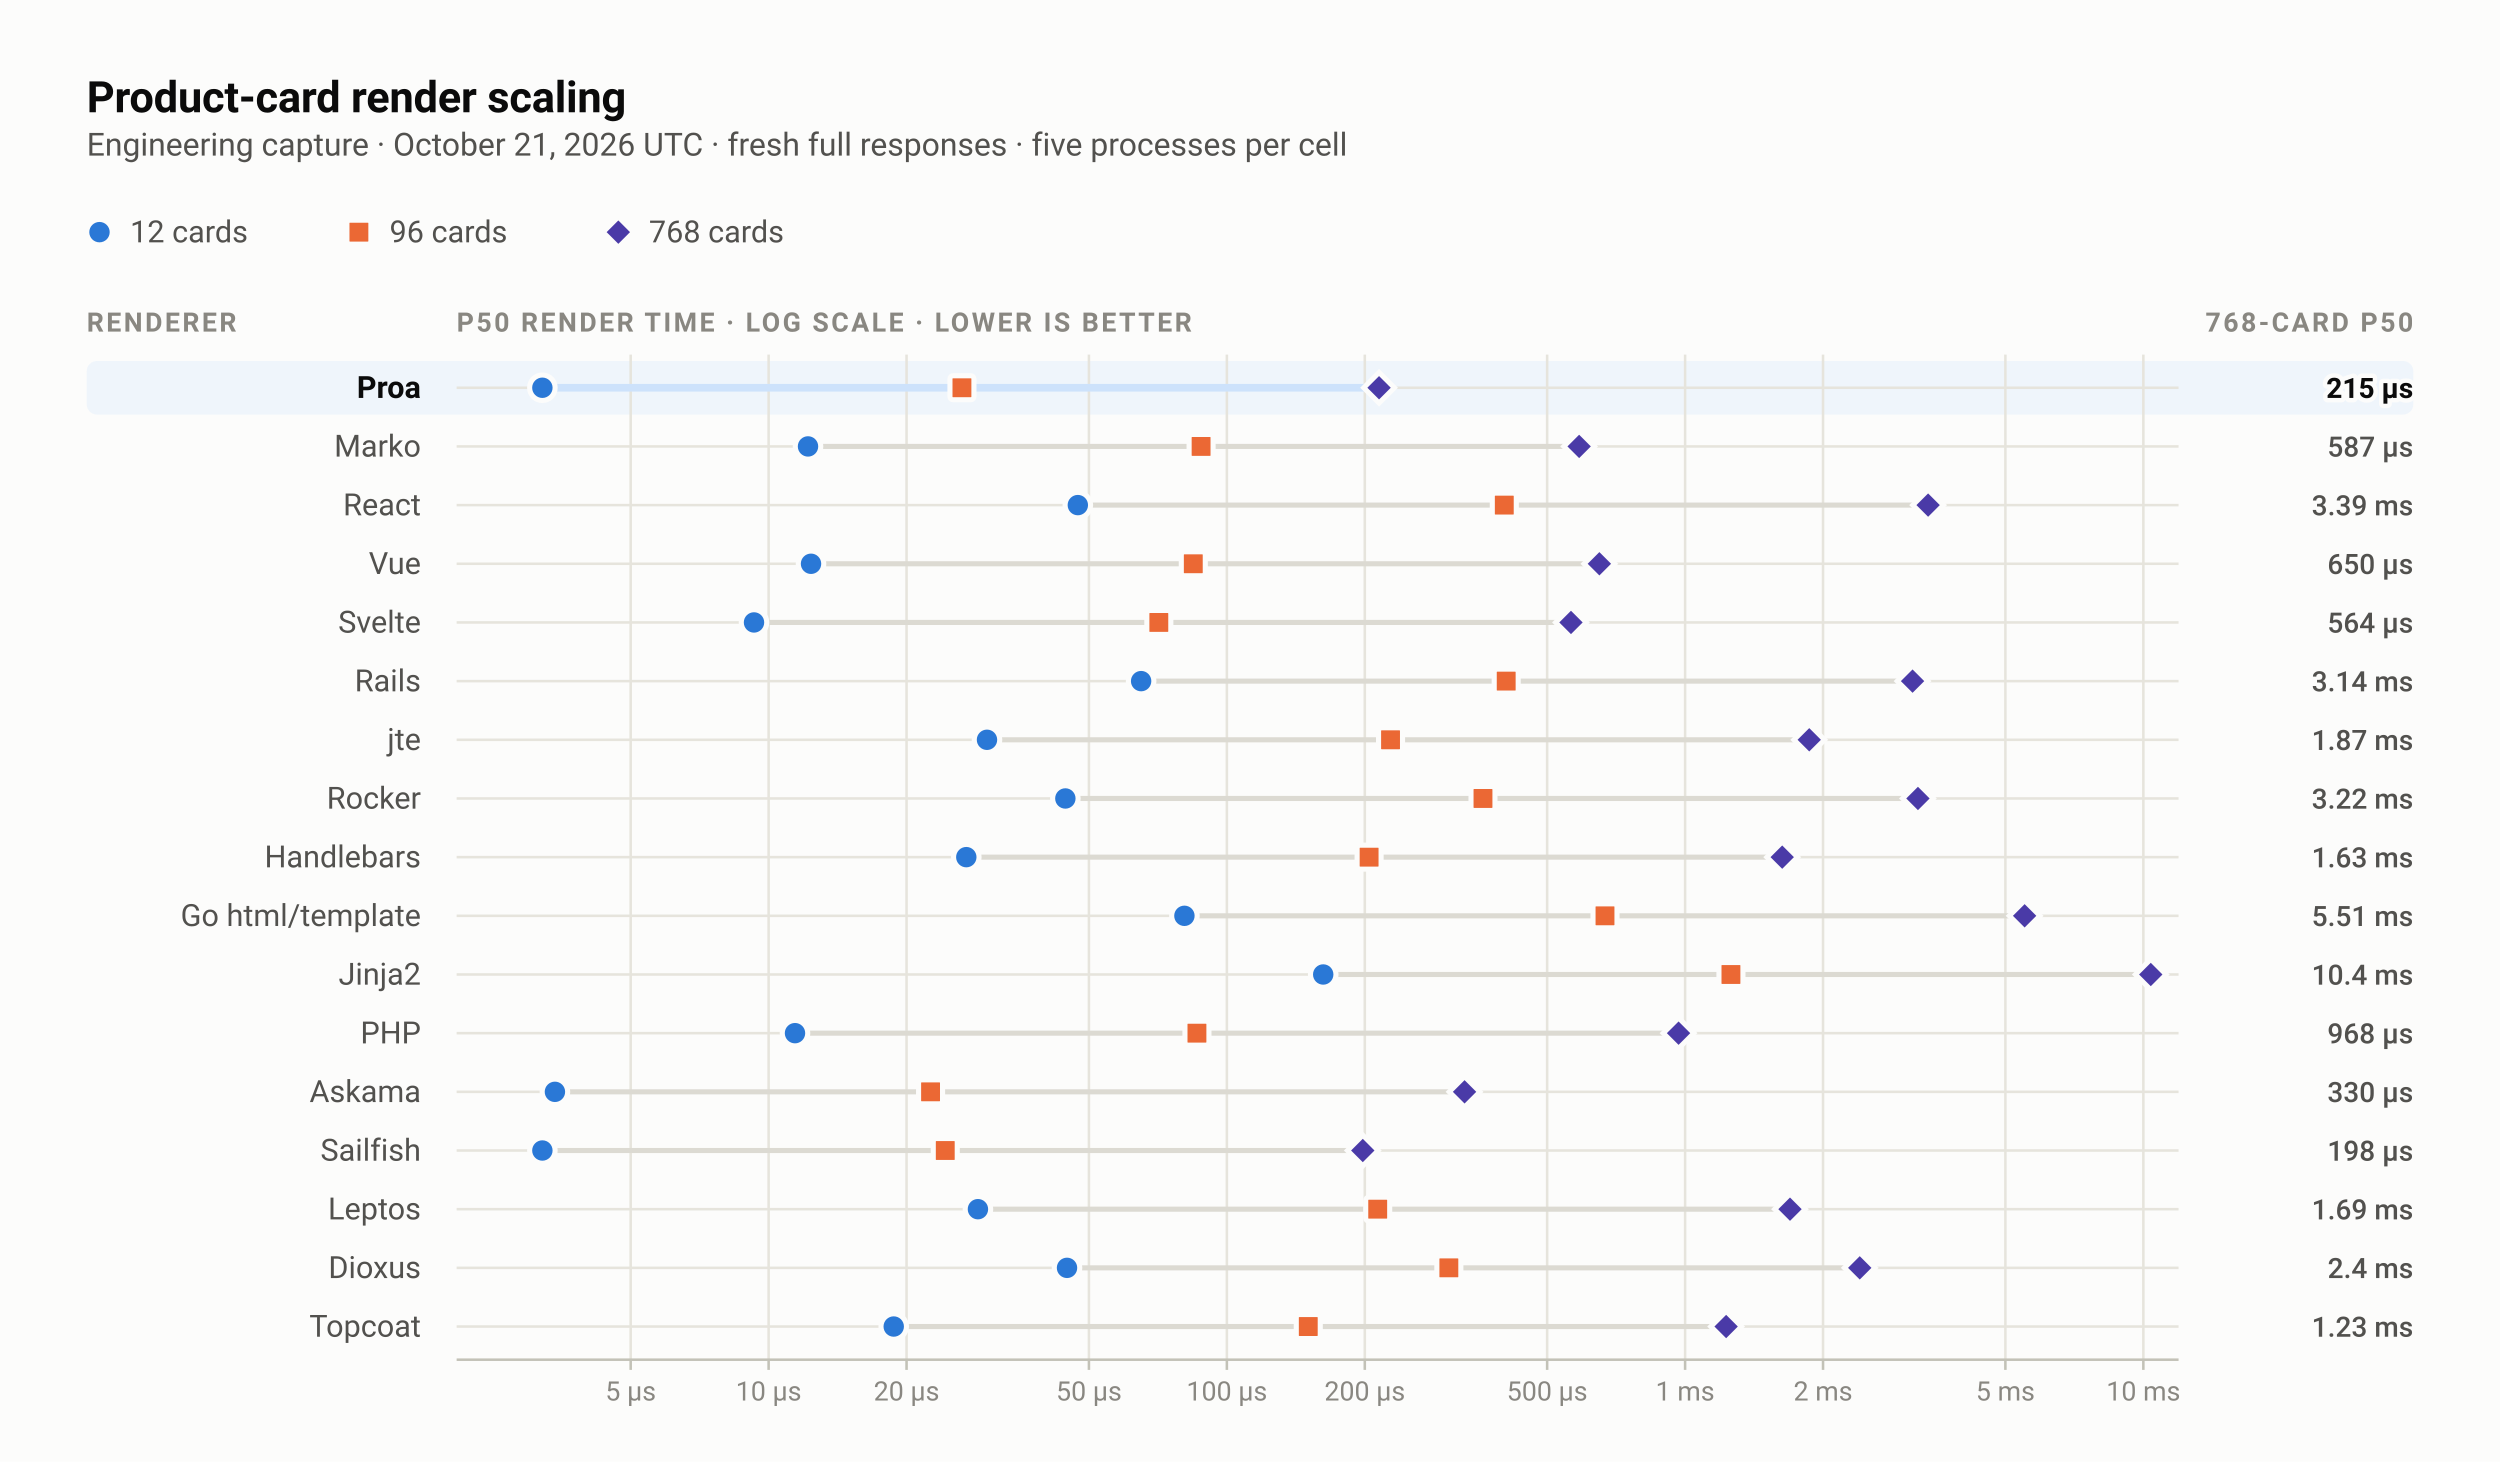
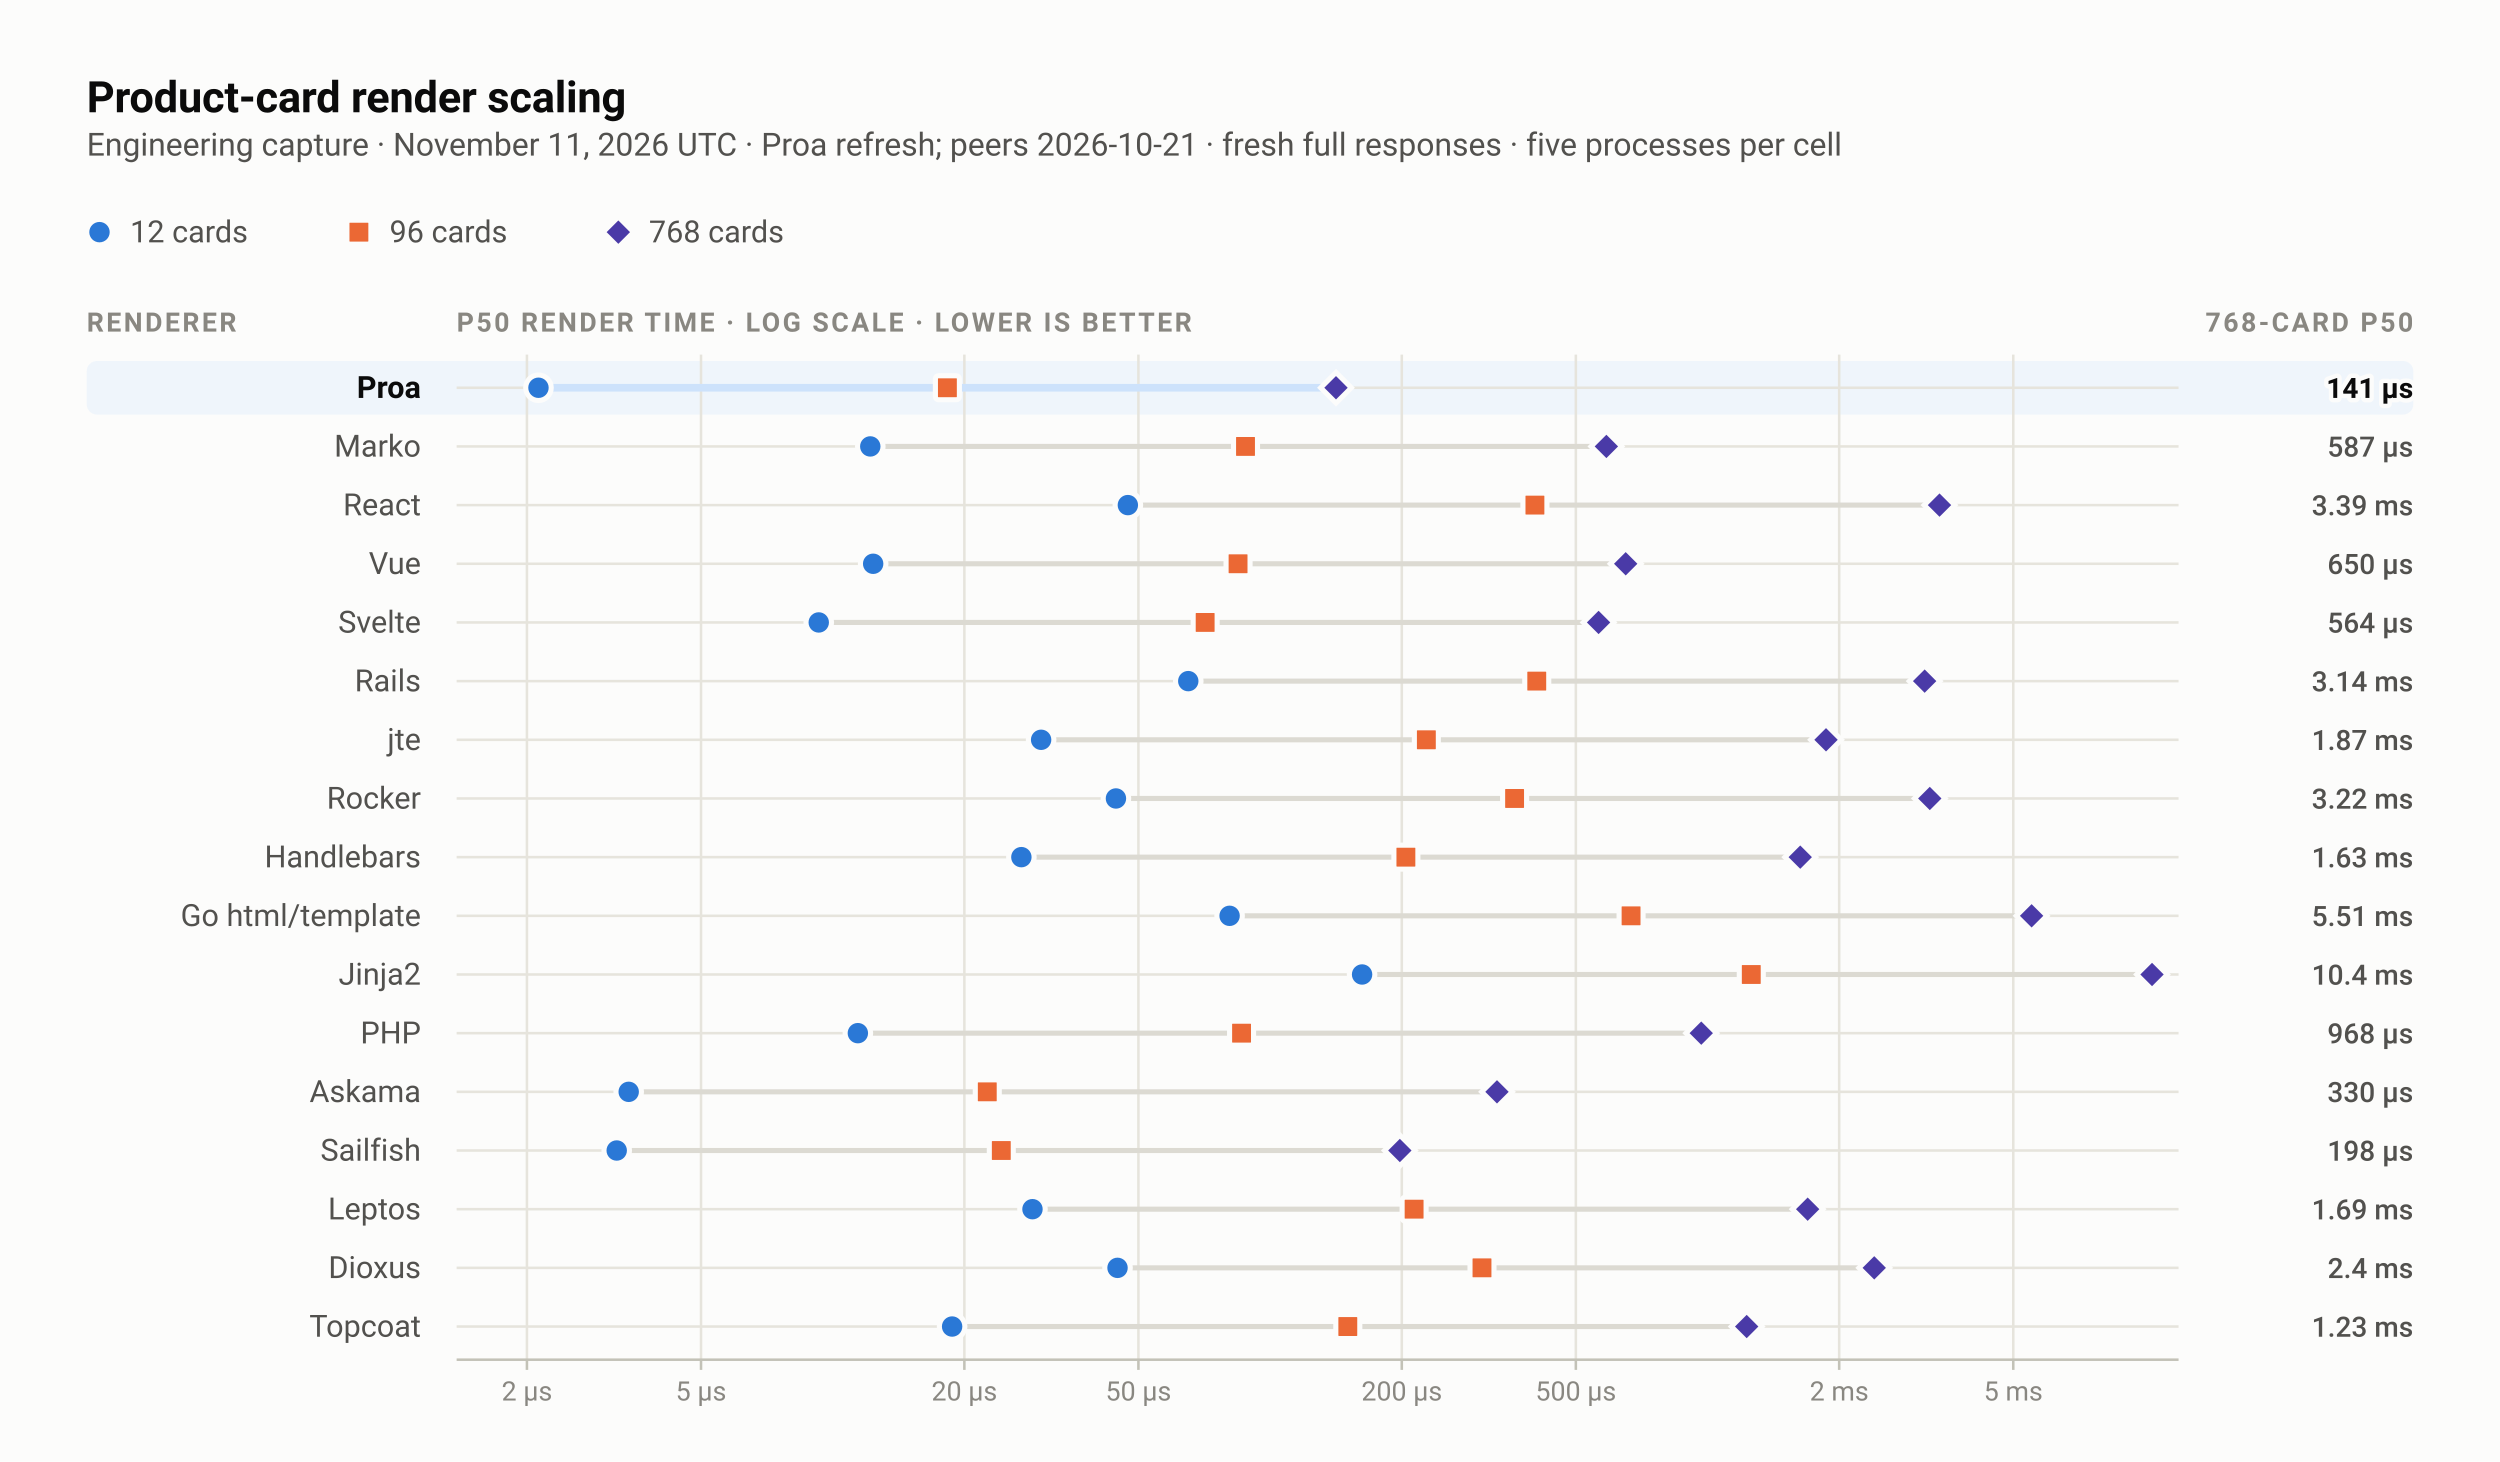
<svg xmlns="http://www.w3.org/2000/svg" width="980" height="573" viewBox="0 0 980 573" role="img" aria-labelledby="ttl dsc">
  <style>
  text { font-family: system-ui, -apple-system, "Segoe UI", Roboto, "Helvetica Neue", Arial, sans-serif; }
  .t   { font-size: 17px; font-weight: 600; fill: #0b0b0b; letter-spacing: -.005em; }
  .d   { font-size: 12.5px; font-weight: 400; fill: #52514e; }
  .eb  { font-size: 10.5px; font-weight: 600; fill: #898781; letter-spacing: .09em; }
  .cat { font-size: 12px; font-weight: 400; fill: #52514e; }
  .catb{ font-size: 12px; font-weight: 600; fill: #0b0b0b; }
  .lg  { font-size: 12px; font-weight: 400; fill: #52514e; }
  .tick{ font-size: 10.5px; font-weight: 400; fill: #898781; font-variant-numeric: tabular-nums; }
  .val { font-size: 11px; font-weight: 500; fill: #52514e; font-variant-numeric: tabular-nums;
         paint-order: stroke; stroke: #fcfcfb; stroke-width: 3.5px; stroke-linejoin: round; }
  .valb{ font-size: 11px; font-weight: 600; fill: #0b0b0b; font-variant-numeric: tabular-nums;
         paint-order: stroke; stroke: #fcfcfb; stroke-width: 3.5px; stroke-linejoin: round; }
  .valw{ font-size: 11px; font-weight: 600; fill: #fcfcfb; font-variant-numeric: tabular-nums; }
  .note{ font-size: 10px; font-weight: 400; fill: #898781; }
  .mono{ font-family: ui-monospace, SFMono-Regular, "SF Mono", Menlo, Consolas, monospace; }
  .end { text-anchor: end; }
  .mid { text-anchor: middle; }
</style>
  <rect width="980" height="573" fill="#fcfcfb" />
  <text x="34" y="44" class="t">Product-card render scaling</text>
-   <text x="34" y="61" class="d">Engineering capture · October 21, 2026 UTC · fresh full responses · five processes per cell</text>
+   <text x="34" y="61" class="d">Engineering capture · November 11, 2026 UTC · Proa refresh; peers 2026-10-21 · fresh full responses · five processes per cell</text>
  <circle cx="39" cy="91" r="5" fill="#2a78d6" stroke="#fcfcfb" stroke-width="2" />
  <text x="51" y="95" class="lg">12 cards</text>
  <rect x="135.99" y="86.3" width="9.4" height="9.4" rx="1.2" fill="#eb6834" stroke="#fcfcfb" stroke-width="2" />
  <text x="152.69" y="95" class="lg">96 cards</text>
  <path d="M242.38 85L248.38 91L242.38 97L236.38 91Z" fill="#4a3aa7" stroke="#fcfcfb" stroke-width="2" />
  <text x="254.38" y="95" class="lg">768 cards</text>
  <text x="34" y="130" class="eb">RENDERER</text>
  <text x="179" y="130" class="eb">P50 RENDER TIME · LOG SCALE · LOWER IS BETTER</text>
  <text x="946" y="130" class="eb end" text-anchor="end">768-CARD P50</text>
  <rect x="34" y="141.5" width="912" height="21" rx="4" fill="#cde2fb" opacity=".28" />
  <g text-anchor="middle">
-     <path d="M247.23 139L247.23 533" stroke="#e6e4dc" stroke-width="1" />
-     <path d="M247.23 533L247.23 537" stroke="#c3c2b7" stroke-width="1" />
-     <text x="247.23" y="549" class="tick mid">5 µs</text>
-     <path d="M301.3 139L301.3 533" stroke="#e6e4dc" stroke-width="1" />
-     <path d="M301.3 533L301.3 537" stroke="#c3c2b7" stroke-width="1" />
-     <text x="301.3" y="549" class="tick mid">10 µs</text>
-     <path d="M355.37 139L355.37 533" stroke="#e6e4dc" stroke-width="1" />
-     <path d="M355.37 533L355.37 537" stroke="#c3c2b7" stroke-width="1" />
-     <text x="355.37" y="549" class="tick mid">20 µs</text>
-     <path d="M426.86 139L426.86 533" stroke="#e6e4dc" stroke-width="1" />
-     <path d="M426.86 533L426.86 537" stroke="#c3c2b7" stroke-width="1" />
-     <text x="426.86" y="549" class="tick mid">50 µs</text>
-     <path d="M480.93 139L480.93 533" stroke="#e6e4dc" stroke-width="1" />
-     <path d="M480.93 533L480.93 537" stroke="#c3c2b7" stroke-width="1" />
-     <text x="480.93" y="549" class="tick mid">100 µs</text>
-     <path d="M535 139L535 533" stroke="#e6e4dc" stroke-width="1" />
-     <path d="M535 533L535 537" stroke="#c3c2b7" stroke-width="1" />
-     <text x="535" y="549" class="tick mid">200 µs</text>
-     <path d="M606.48 139L606.48 533" stroke="#e6e4dc" stroke-width="1" />
-     <path d="M606.48 533L606.48 537" stroke="#c3c2b7" stroke-width="1" />
-     <text x="606.48" y="549" class="tick mid">500 µs</text>
-     <path d="M660.56 139L660.56 533" stroke="#e6e4dc" stroke-width="1" />
-     <path d="M660.56 533L660.56 537" stroke="#c3c2b7" stroke-width="1" />
-     <text x="660.56" y="549" class="tick mid">1 ms</text>
-     <path d="M714.63 139L714.63 533" stroke="#e6e4dc" stroke-width="1" />
-     <path d="M714.63 533L714.63 537" stroke="#c3c2b7" stroke-width="1" />
-     <text x="714.63" y="549" class="tick mid">2 ms</text>
-     <path d="M786.11 139L786.11 533" stroke="#e6e4dc" stroke-width="1" />
-     <path d="M786.11 533L786.11 537" stroke="#c3c2b7" stroke-width="1" />
-     <text x="786.11" y="549" class="tick mid">5 ms</text>
-     <path d="M840.19 139L840.19 533" stroke="#e6e4dc" stroke-width="1" />
-     <path d="M840.19 533L840.19 537" stroke="#c3c2b7" stroke-width="1" />
-     <text x="840.19" y="549" class="tick mid">10 ms</text>
+     <path d="M206.56 139L206.56 533" stroke="#e6e4dc" stroke-width="1" />
+     <path d="M206.56 533L206.56 537" stroke="#c3c2b7" stroke-width="1" />
+     <text x="206.56" y="549" class="tick mid">2 µs</text>
+     <path d="M274.8 139L274.8 533" stroke="#e6e4dc" stroke-width="1" />
+     <path d="M274.8 533L274.8 537" stroke="#c3c2b7" stroke-width="1" />
+     <text x="274.8" y="549" class="tick mid">5 µs</text>
+     <path d="M378.03 139L378.03 533" stroke="#e6e4dc" stroke-width="1" />
+     <path d="M378.03 533L378.03 537" stroke="#c3c2b7" stroke-width="1" />
+     <text x="378.03" y="549" class="tick mid">20 µs</text>
+     <path d="M446.26 139L446.26 533" stroke="#e6e4dc" stroke-width="1" />
+     <path d="M446.26 533L446.26 537" stroke="#c3c2b7" stroke-width="1" />
+     <text x="446.26" y="549" class="tick mid">50 µs</text>
+     <path d="M549.5 139L549.5 533" stroke="#e6e4dc" stroke-width="1" />
+     <path d="M549.5 533L549.5 537" stroke="#c3c2b7" stroke-width="1" />
+     <text x="549.5" y="549" class="tick mid">200 µs</text>
+     <path d="M617.73 139L617.73 533" stroke="#e6e4dc" stroke-width="1" />
+     <path d="M617.73 533L617.73 537" stroke="#c3c2b7" stroke-width="1" />
+     <text x="617.73" y="549" class="tick mid">500 µs</text>
+     <path d="M720.96 139L720.96 533" stroke="#e6e4dc" stroke-width="1" />
+     <path d="M720.96 533L720.96 537" stroke="#c3c2b7" stroke-width="1" />
+     <text x="720.96" y="549" class="tick mid">2 ms</text>
+     <path d="M789.2 139L789.2 533" stroke="#e6e4dc" stroke-width="1" />
+     <path d="M789.2 533L789.2 537" stroke="#c3c2b7" stroke-width="1" />
+     <text x="789.2" y="549" class="tick mid">5 ms</text>
    <path d="M179 533L854 533" stroke="#c3c2b7" stroke-width="1" />
  </g>
  <path d="M179 152L854 152" stroke="#e6e4dc" stroke-width="1" />
-   <path d="M212.61 152L540.59 152" stroke="#cde2fb" stroke-width="3" />
+   <path d="M211.08 152L523.71 152" stroke="#cde2fb" stroke-width="3" />
  <text x="165" y="156" class="catb end" text-anchor="end">Proa</text>
-   <circle cx="212.61" cy="152" r="5" fill="#2a78d6" stroke="#fcfcfb" stroke-width="2" />
-   <rect x="372.38" y="147.3" width="9.4" height="9.4" rx="1.2" fill="#eb6834" stroke="#fcfcfb" stroke-width="2" />
-   <path d="M540.59 146L546.59 152L540.59 158L534.59 152Z" fill="#4a3aa7" stroke="#fcfcfb" stroke-width="2" />
-   <text x="946" y="156" class="valb end" text-anchor="end">215 µs</text>
+   <circle cx="211.08" cy="152" r="5" fill="#2a78d6" stroke="#fcfcfb" stroke-width="2" />
+   <rect x="366.68" y="147.3" width="9.4" height="9.4" rx="1.2" fill="#eb6834" stroke="#fcfcfb" stroke-width="2" />
+   <path d="M523.71 146L529.71 152L523.71 158L517.71 152Z" fill="#4a3aa7" stroke="#fcfcfb" stroke-width="2" />
+   <text x="946" y="156" class="valb end" text-anchor="end">141 µs</text>
  <path d="M179 175L854 175" stroke="#e6e4dc" stroke-width="1" />
-   <path d="M316.74 175L619.02 175" stroke="#dcdad2" stroke-width="2" />
+   <path d="M341.15 175L629.7 175" stroke="#dcdad2" stroke-width="2" />
  <text x="165" y="179" class="cat end" text-anchor="end">Marko</text>
-   <circle cx="316.74" cy="175" r="5" fill="#2a78d6" stroke="#fcfcfb" stroke-width="2" />
-   <rect x="466.13" y="170.3" width="9.4" height="9.4" rx="1.2" fill="#eb6834" stroke="#fcfcfb" stroke-width="2" />
-   <path d="M619.02 169L625.02 175L619.02 181L613.02 175Z" fill="#4a3aa7" stroke="#fcfcfb" stroke-width="2" />
+   <circle cx="341.15" cy="175" r="5" fill="#2a78d6" stroke="#fcfcfb" stroke-width="2" />
+   <rect x="483.54" y="170.3" width="9.4" height="9.4" rx="1.2" fill="#eb6834" stroke="#fcfcfb" stroke-width="2" />
+   <path d="M629.7 169L635.7 175L629.7 181L623.7 175Z" fill="#4a3aa7" stroke="#fcfcfb" stroke-width="2" />
  <text x="946" y="179" class="val end" text-anchor="end">587 µs</text>
  <path d="M179 198L854 198" stroke="#e6e4dc" stroke-width="1" />
-   <path d="M422.51 198L755.82 198" stroke="#dcdad2" stroke-width="2" />
+   <path d="M442.12 198L760.28 198" stroke="#dcdad2" stroke-width="2" />
  <text x="165" y="202" class="cat end" text-anchor="end">React</text>
-   <circle cx="422.51" cy="198" r="5" fill="#2a78d6" stroke="#fcfcfb" stroke-width="2" />
-   <rect x="584.98" y="193.3" width="9.4" height="9.4" rx="1.2" fill="#eb6834" stroke="#fcfcfb" stroke-width="2" />
-   <path d="M755.82 192L761.82 198L755.82 204L749.82 198Z" fill="#4a3aa7" stroke="#fcfcfb" stroke-width="2" />
+   <circle cx="442.12" cy="198" r="5" fill="#2a78d6" stroke="#fcfcfb" stroke-width="2" />
+   <rect x="596.99" y="193.3" width="9.4" height="9.4" rx="1.2" fill="#eb6834" stroke="#fcfcfb" stroke-width="2" />
+   <path d="M760.28 192L766.28 198L760.28 204L754.28 198Z" fill="#4a3aa7" stroke="#fcfcfb" stroke-width="2" />
  <text x="946" y="202" class="val end" text-anchor="end">3.39 ms</text>
  <path d="M179 221L854 221" stroke="#e6e4dc" stroke-width="1" />
-   <path d="M317.92 221L626.95 221" stroke="#dcdad2" stroke-width="2" />
+   <path d="M342.28 221L637.27 221" stroke="#dcdad2" stroke-width="2" />
  <text x="165" y="225" class="cat end" text-anchor="end">Vue</text>
-   <circle cx="317.92" cy="221" r="5" fill="#2a78d6" stroke="#fcfcfb" stroke-width="2" />
-   <rect x="463.07" y="216.3" width="9.4" height="9.4" rx="1.2" fill="#eb6834" stroke="#fcfcfb" stroke-width="2" />
-   <path d="M626.95 215L632.95 221L626.95 227L620.95 221Z" fill="#4a3aa7" stroke="#fcfcfb" stroke-width="2" />
+   <circle cx="342.28" cy="221" r="5" fill="#2a78d6" stroke="#fcfcfb" stroke-width="2" />
+   <rect x="480.62" y="216.3" width="9.4" height="9.4" rx="1.2" fill="#eb6834" stroke="#fcfcfb" stroke-width="2" />
+   <path d="M637.27 215L643.27 221L637.27 227L631.27 221Z" fill="#4a3aa7" stroke="#fcfcfb" stroke-width="2" />
  <text x="946" y="225" class="val end" text-anchor="end">650 µs</text>
  <path d="M179 244L854 244" stroke="#e6e4dc" stroke-width="1" />
-   <path d="M295.57 244L615.82 244" stroke="#dcdad2" stroke-width="2" />
+   <path d="M320.95 244L626.64 244" stroke="#dcdad2" stroke-width="2" />
  <text x="165" y="248" class="cat end" text-anchor="end">Svelte</text>
-   <circle cx="295.57" cy="244" r="5" fill="#2a78d6" stroke="#fcfcfb" stroke-width="2" />
-   <rect x="449.56" y="239.3" width="9.4" height="9.4" rx="1.2" fill="#eb6834" stroke="#fcfcfb" stroke-width="2" />
-   <path d="M615.82 238L621.82 244L615.82 250L609.82 244Z" fill="#4a3aa7" stroke="#fcfcfb" stroke-width="2" />
+   <circle cx="320.95" cy="244" r="5" fill="#2a78d6" stroke="#fcfcfb" stroke-width="2" />
+   <rect x="467.72" y="239.3" width="9.4" height="9.4" rx="1.2" fill="#eb6834" stroke="#fcfcfb" stroke-width="2" />
+   <path d="M626.64 238L632.64 244L626.64 250L620.64 244Z" fill="#4a3aa7" stroke="#fcfcfb" stroke-width="2" />
  <text x="946" y="248" class="val end" text-anchor="end">564 µs</text>
  <path d="M179 267L854 267" stroke="#e6e4dc" stroke-width="1" />
-   <path d="M447.32 267L749.72 267" stroke="#dcdad2" stroke-width="2" />
+   <path d="M465.8 267L754.46 267" stroke="#dcdad2" stroke-width="2" />
  <text x="165" y="271" class="cat end" text-anchor="end">Rails</text>
-   <circle cx="447.32" cy="267" r="5" fill="#2a78d6" stroke="#fcfcfb" stroke-width="2" />
-   <rect x="585.73" y="262.3" width="9.4" height="9.4" rx="1.2" fill="#eb6834" stroke="#fcfcfb" stroke-width="2" />
-   <path d="M749.72 261L755.72 267L749.72 273L743.72 267Z" fill="#4a3aa7" stroke="#fcfcfb" stroke-width="2" />
+   <circle cx="465.8" cy="267" r="5" fill="#2a78d6" stroke="#fcfcfb" stroke-width="2" />
+   <rect x="597.71" y="262.3" width="9.4" height="9.4" rx="1.2" fill="#eb6834" stroke="#fcfcfb" stroke-width="2" />
+   <path d="M754.46 261L760.46 267L754.46 273L748.46 267Z" fill="#4a3aa7" stroke="#fcfcfb" stroke-width="2" />
  <text x="946" y="271" class="val end" text-anchor="end">3.14 ms</text>
  <path d="M179 290L854 290" stroke="#e6e4dc" stroke-width="1" />
-   <path d="M386.9 290L709.22 290" stroke="#dcdad2" stroke-width="2" />
+   <path d="M408.12 290L715.8 290" stroke="#dcdad2" stroke-width="2" />
  <text x="165" y="294" class="cat end" text-anchor="end">jte</text>
-   <circle cx="386.9" cy="290" r="5" fill="#2a78d6" stroke="#fcfcfb" stroke-width="2" />
-   <rect x="540.39" y="285.3" width="9.4" height="9.4" rx="1.2" fill="#eb6834" stroke="#fcfcfb" stroke-width="2" />
-   <path d="M709.22 284L715.22 290L709.22 296L703.22 290Z" fill="#4a3aa7" stroke="#fcfcfb" stroke-width="2" />
+   <circle cx="408.12" cy="290" r="5" fill="#2a78d6" stroke="#fcfcfb" stroke-width="2" />
+   <rect x="554.43" y="285.3" width="9.4" height="9.4" rx="1.2" fill="#eb6834" stroke="#fcfcfb" stroke-width="2" />
+   <path d="M715.8 284L721.8 290L715.8 296L709.8 290Z" fill="#4a3aa7" stroke="#fcfcfb" stroke-width="2" />
  <text x="946" y="294" class="val end" text-anchor="end">1.87 ms</text>
  <path d="M179 313L854 313" stroke="#e6e4dc" stroke-width="1" />
-   <path d="M417.62 313L751.83 313" stroke="#dcdad2" stroke-width="2" />
+   <path d="M437.45 313L756.47 313" stroke="#dcdad2" stroke-width="2" />
  <text x="165" y="317" class="cat end" text-anchor="end">Rocker</text>
-   <circle cx="417.62" cy="313" r="5" fill="#2a78d6" stroke="#fcfcfb" stroke-width="2" />
-   <rect x="576.63" y="308.3" width="9.4" height="9.4" rx="1.2" fill="#eb6834" stroke="#fcfcfb" stroke-width="2" />
-   <path d="M751.83 307L757.83 313L751.83 319L745.83 313Z" fill="#4a3aa7" stroke="#fcfcfb" stroke-width="2" />
+   <circle cx="437.45" cy="313" r="5" fill="#2a78d6" stroke="#fcfcfb" stroke-width="2" />
+   <rect x="589.02" y="308.3" width="9.4" height="9.4" rx="1.2" fill="#eb6834" stroke="#fcfcfb" stroke-width="2" />
+   <path d="M756.47 307L762.47 313L756.47 319L750.47 313Z" fill="#4a3aa7" stroke="#fcfcfb" stroke-width="2" />
  <text x="946" y="317" class="val end" text-anchor="end">3.22 ms</text>
  <path d="M179 336L854 336" stroke="#e6e4dc" stroke-width="1" />
-   <path d="M378.79 336L698.63 336" stroke="#dcdad2" stroke-width="2" />
+   <path d="M400.38 336L705.69 336" stroke="#dcdad2" stroke-width="2" />
  <text x="165" y="340" class="cat end" text-anchor="end">Handlebars</text>
-   <circle cx="378.79" cy="336" r="5" fill="#2a78d6" stroke="#fcfcfb" stroke-width="2" />
-   <rect x="531.99" y="331.3" width="9.4" height="9.4" rx="1.2" fill="#eb6834" stroke="#fcfcfb" stroke-width="2" />
-   <path d="M698.63 330L704.63 336L698.63 342L692.63 336Z" fill="#4a3aa7" stroke="#fcfcfb" stroke-width="2" />
+   <circle cx="400.38" cy="336" r="5" fill="#2a78d6" stroke="#fcfcfb" stroke-width="2" />
+   <rect x="546.41" y="331.3" width="9.4" height="9.4" rx="1.2" fill="#eb6834" stroke="#fcfcfb" stroke-width="2" />
+   <path d="M705.69 330L711.69 336L705.69 342L699.69 336Z" fill="#4a3aa7" stroke="#fcfcfb" stroke-width="2" />
  <text x="946" y="340" class="val end" text-anchor="end">1.63 ms</text>
  <path d="M179 359L854 359" stroke="#e6e4dc" stroke-width="1" />
-   <path d="M464.29 359L793.65 359" stroke="#dcdad2" stroke-width="2" />
+   <path d="M482 359L796.39 359" stroke="#dcdad2" stroke-width="2" />
  <text x="165" y="363" class="cat end" text-anchor="end">Go html/template</text>
-   <circle cx="464.29" cy="359" r="5" fill="#2a78d6" stroke="#fcfcfb" stroke-width="2" />
-   <rect x="624.46" y="354.3" width="9.4" height="9.4" rx="1.2" fill="#eb6834" stroke="#fcfcfb" stroke-width="2" />
-   <path d="M793.65 353L799.65 359L793.65 365L787.65 359Z" fill="#4a3aa7" stroke="#fcfcfb" stroke-width="2" />
+   <circle cx="482" cy="359" r="5" fill="#2a78d6" stroke="#fcfcfb" stroke-width="2" />
+   <rect x="634.68" y="354.3" width="9.4" height="9.4" rx="1.2" fill="#eb6834" stroke="#fcfcfb" stroke-width="2" />
+   <path d="M796.39 353L802.39 359L796.39 365L790.39 359Z" fill="#4a3aa7" stroke="#fcfcfb" stroke-width="2" />
  <text x="946" y="363" class="val end" text-anchor="end">5.51 ms</text>
  <path d="M179 382L854 382" stroke="#e6e4dc" stroke-width="1" />
-   <path d="M518.7 382L843.1 382" stroke="#dcdad2" stroke-width="2" />
+   <path d="M533.94 382L843.59 382" stroke="#dcdad2" stroke-width="2" />
  <text x="165" y="386" class="cat end" text-anchor="end">Jinja2</text>
-   <circle cx="518.7" cy="382" r="5" fill="#2a78d6" stroke="#fcfcfb" stroke-width="2" />
-   <rect x="673.83" y="377.3" width="9.4" height="9.4" rx="1.2" fill="#eb6834" stroke="#fcfcfb" stroke-width="2" />
-   <path d="M843.1 376L849.1 382L843.1 388L837.1 382Z" fill="#4a3aa7" stroke="#fcfcfb" stroke-width="2" />
+   <circle cx="533.94" cy="382" r="5" fill="#2a78d6" stroke="#fcfcfb" stroke-width="2" />
+   <rect x="681.8" y="377.3" width="9.4" height="9.4" rx="1.2" fill="#eb6834" stroke="#fcfcfb" stroke-width="2" />
+   <path d="M843.59 376L849.59 382L843.59 388L837.59 382Z" fill="#4a3aa7" stroke="#fcfcfb" stroke-width="2" />
  <text x="946" y="386" class="val end" text-anchor="end">10.4 ms</text>
  <path d="M179 405L854 405" stroke="#e6e4dc" stroke-width="1" />
-   <path d="M311.64 405L657.99 405" stroke="#dcdad2" stroke-width="2" />
+   <path d="M336.28 405L666.89 405" stroke="#dcdad2" stroke-width="2" />
  <text x="165" y="409" class="cat end" text-anchor="end">PHP</text>
-   <circle cx="311.64" cy="405" r="5" fill="#2a78d6" stroke="#fcfcfb" stroke-width="2" />
-   <rect x="464.5" y="400.3" width="9.4" height="9.4" rx="1.2" fill="#eb6834" stroke="#fcfcfb" stroke-width="2" />
-   <path d="M657.99 399L663.99 405L657.99 411L651.99 405Z" fill="#4a3aa7" stroke="#fcfcfb" stroke-width="2" />
+   <circle cx="336.28" cy="405" r="5" fill="#2a78d6" stroke="#fcfcfb" stroke-width="2" />
+   <rect x="481.99" y="400.3" width="9.4" height="9.4" rx="1.2" fill="#eb6834" stroke="#fcfcfb" stroke-width="2" />
+   <path d="M666.89 399L672.89 405L666.89 411L660.89 405Z" fill="#4a3aa7" stroke="#fcfcfb" stroke-width="2" />
  <text x="946" y="409" class="val end" text-anchor="end">968 µs</text>
  <path d="M179 428L854 428" stroke="#e6e4dc" stroke-width="1" />
-   <path d="M217.53 428L574.1 428" stroke="#dcdad2" stroke-width="2" />
+   <path d="M246.45 428L586.82 428" stroke="#dcdad2" stroke-width="2" />
  <text x="165" y="432" class="cat end" text-anchor="end">Askama</text>
-   <circle cx="217.53" cy="428" r="5" fill="#2a78d6" stroke="#fcfcfb" stroke-width="2" />
-   <rect x="360.08" y="423.3" width="9.4" height="9.4" rx="1.2" fill="#eb6834" stroke="#fcfcfb" stroke-width="2" />
-   <path d="M574.1 422L580.1 428L574.1 434L568.1 428Z" fill="#4a3aa7" stroke="#fcfcfb" stroke-width="2" />
+   <circle cx="246.45" cy="428" r="5" fill="#2a78d6" stroke="#fcfcfb" stroke-width="2" />
+   <rect x="382.31" y="423.3" width="9.4" height="9.4" rx="1.2" fill="#eb6834" stroke="#fcfcfb" stroke-width="2" />
+   <path d="M586.82 422L592.82 428L586.82 434L580.82 428Z" fill="#4a3aa7" stroke="#fcfcfb" stroke-width="2" />
  <text x="946" y="432" class="val end" text-anchor="end">330 µs</text>
  <path d="M179 451L854 451" stroke="#e6e4dc" stroke-width="1" />
-   <path d="M212.61 451L534.21 451" stroke="#dcdad2" stroke-width="2" />
+   <path d="M241.75 451L548.74 451" stroke="#dcdad2" stroke-width="2" />
  <text x="165" y="455" class="cat end" text-anchor="end">Sailfish</text>
-   <circle cx="212.61" cy="451" r="5" fill="#2a78d6" stroke="#fcfcfb" stroke-width="2" />
-   <rect x="365.84" y="446.3" width="9.4" height="9.4" rx="1.2" fill="#eb6834" stroke="#fcfcfb" stroke-width="2" />
-   <path d="M534.21 445L540.21 451L534.21 457L528.21 451Z" fill="#4a3aa7" stroke="#fcfcfb" stroke-width="2" />
+   <circle cx="241.75" cy="451" r="5" fill="#2a78d6" stroke="#fcfcfb" stroke-width="2" />
+   <rect x="387.81" y="446.3" width="9.4" height="9.4" rx="1.2" fill="#eb6834" stroke="#fcfcfb" stroke-width="2" />
+   <path d="M548.74 445L554.74 451L548.74 457L542.74 451Z" fill="#4a3aa7" stroke="#fcfcfb" stroke-width="2" />
  <text x="946" y="455" class="val end" text-anchor="end">198 µs</text>
  <path d="M179 474L854 474" stroke="#e6e4dc" stroke-width="1" />
-   <path d="M383.35 474L701.68 474" stroke="#dcdad2" stroke-width="2" />
+   <path d="M404.73 474L708.6 474" stroke="#dcdad2" stroke-width="2" />
  <text x="165" y="478" class="cat end" text-anchor="end">Leptos</text>
-   <circle cx="383.35" cy="474" r="5" fill="#2a78d6" stroke="#fcfcfb" stroke-width="2" />
-   <rect x="535.36" y="469.3" width="9.4" height="9.4" rx="1.2" fill="#eb6834" stroke="#fcfcfb" stroke-width="2" />
-   <path d="M701.68 468L707.68 474L701.68 480L695.68 474Z" fill="#4a3aa7" stroke="#fcfcfb" stroke-width="2" />
+   <circle cx="404.73" cy="474" r="5" fill="#2a78d6" stroke="#fcfcfb" stroke-width="2" />
+   <rect x="549.63" y="469.3" width="9.4" height="9.4" rx="1.2" fill="#eb6834" stroke="#fcfcfb" stroke-width="2" />
+   <path d="M708.6 468L714.6 474L708.6 480L702.6 474Z" fill="#4a3aa7" stroke="#fcfcfb" stroke-width="2" />
  <text x="946" y="478" class="val end" text-anchor="end">1.69 ms</text>
  <path d="M179 497L854 497" stroke="#e6e4dc" stroke-width="1" />
-   <path d="M418.27 497L729.02 497" stroke="#dcdad2" stroke-width="2" />
+   <path d="M438.07 497L734.7 497" stroke="#dcdad2" stroke-width="2" />
  <text x="165" y="501" class="cat end" text-anchor="end">Dioxus</text>
-   <circle cx="418.27" cy="497" r="5" fill="#2a78d6" stroke="#fcfcfb" stroke-width="2" />
-   <rect x="563.25" y="492.3" width="9.4" height="9.4" rx="1.2" fill="#eb6834" stroke="#fcfcfb" stroke-width="2" />
-   <path d="M729.02 491L735.02 497L729.02 503L723.02 497Z" fill="#4a3aa7" stroke="#fcfcfb" stroke-width="2" />
+   <circle cx="438.07" cy="497" r="5" fill="#2a78d6" stroke="#fcfcfb" stroke-width="2" />
+   <rect x="576.24" y="492.3" width="9.4" height="9.4" rx="1.2" fill="#eb6834" stroke="#fcfcfb" stroke-width="2" />
+   <path d="M734.7 491L740.7 497L734.7 503L728.7 497Z" fill="#4a3aa7" stroke="#fcfcfb" stroke-width="2" />
  <text x="946" y="501" class="val end" text-anchor="end">2.4 ms</text>
  <path d="M179 520L854 520" stroke="#e6e4dc" stroke-width="1" />
-   <path d="M350.34 520L676.64 520" stroke="#dcdad2" stroke-width="2" />
+   <path d="M373.23 520L684.7 520" stroke="#dcdad2" stroke-width="2" />
  <text x="165" y="524" class="cat end" text-anchor="end">Topcoat</text>
-   <circle cx="350.34" cy="520" r="5" fill="#2a78d6" stroke="#fcfcfb" stroke-width="2" />
-   <rect x="508.14" y="515.3" width="9.4" height="9.4" rx="1.2" fill="#eb6834" stroke="#fcfcfb" stroke-width="2" />
-   <path d="M676.64 514L682.64 520L676.64 526L670.64 520Z" fill="#4a3aa7" stroke="#fcfcfb" stroke-width="2" />
+   <circle cx="373.23" cy="520" r="5" fill="#2a78d6" stroke="#fcfcfb" stroke-width="2" />
+   <rect x="523.64" y="515.3" width="9.4" height="9.4" rx="1.2" fill="#eb6834" stroke="#fcfcfb" stroke-width="2" />
+   <path d="M684.7 514L690.7 520L684.7 526L678.7 520Z" fill="#4a3aa7" stroke="#fcfcfb" stroke-width="2" />
  <text x="946" y="524" class="val end" text-anchor="end">1.23 ms</text>
</svg>
